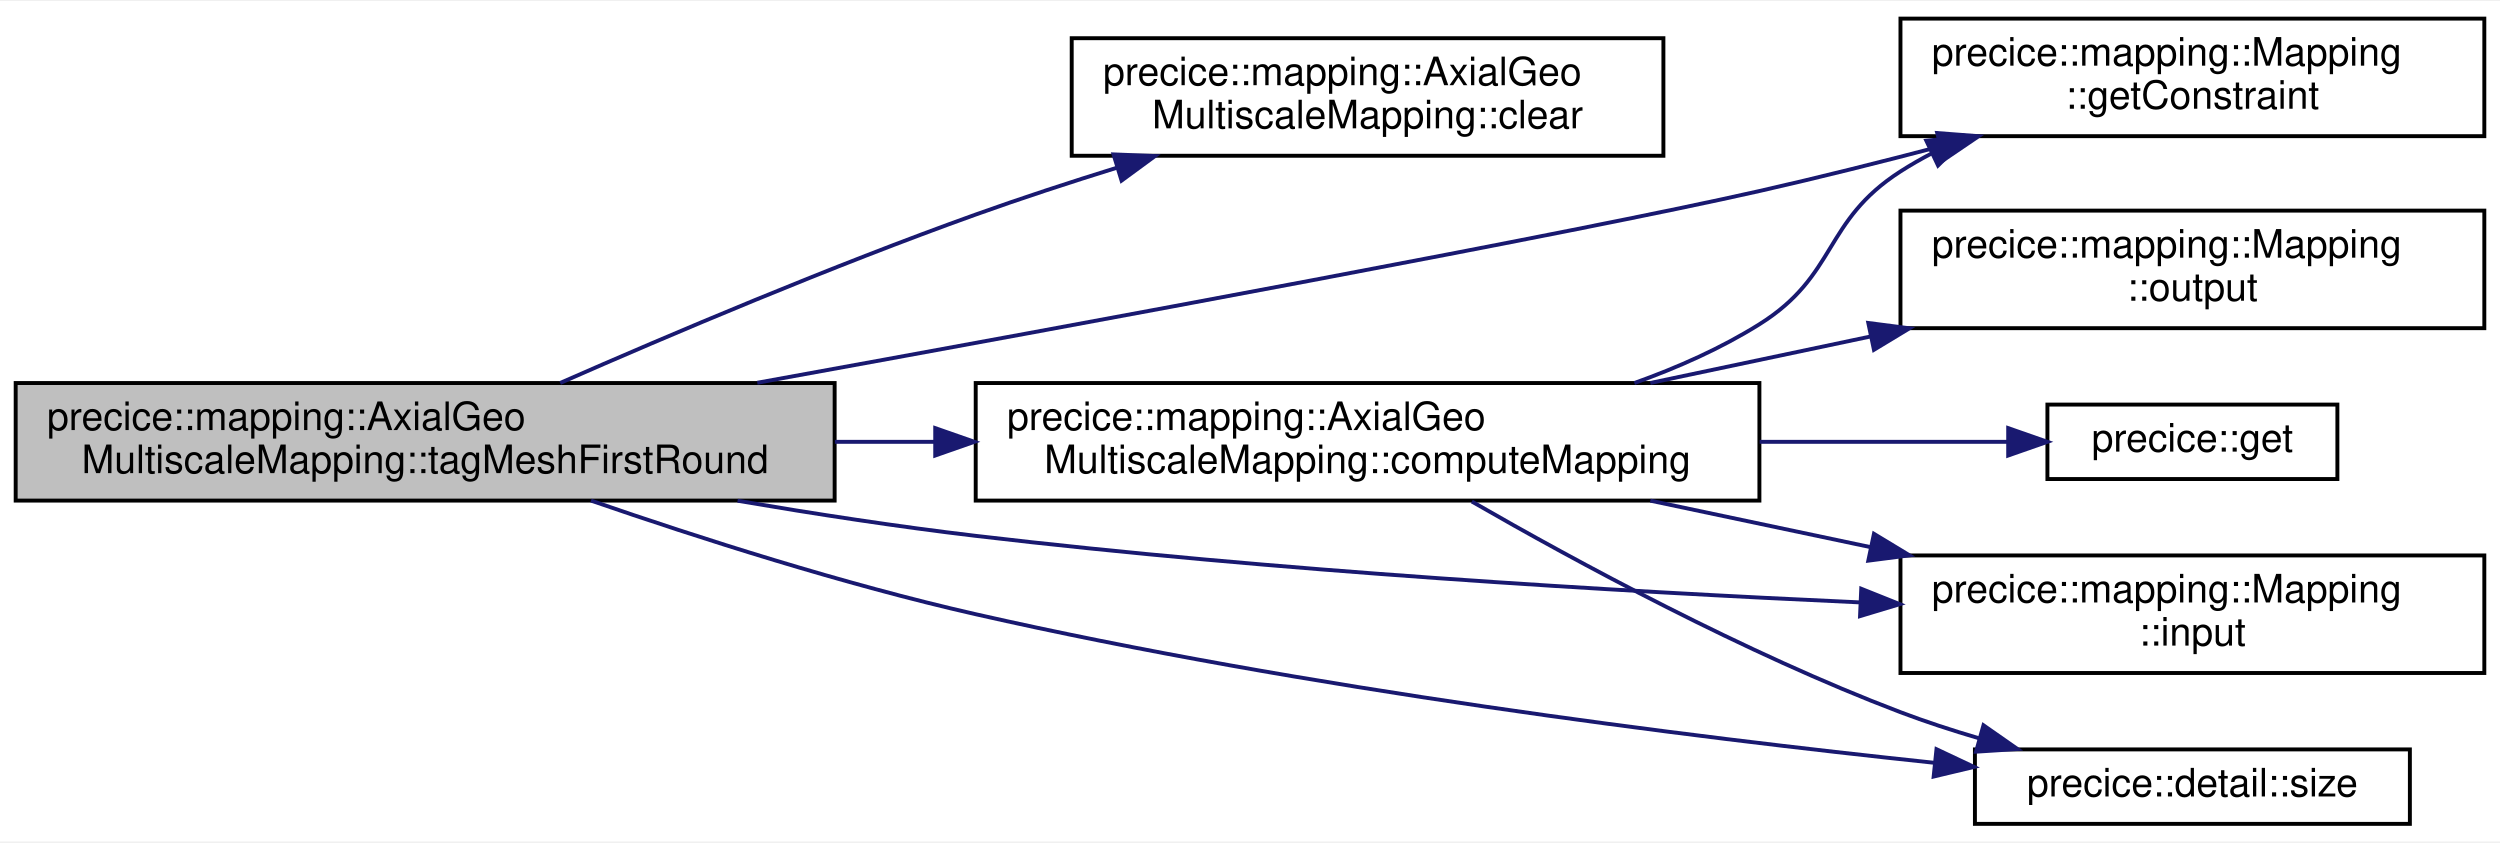
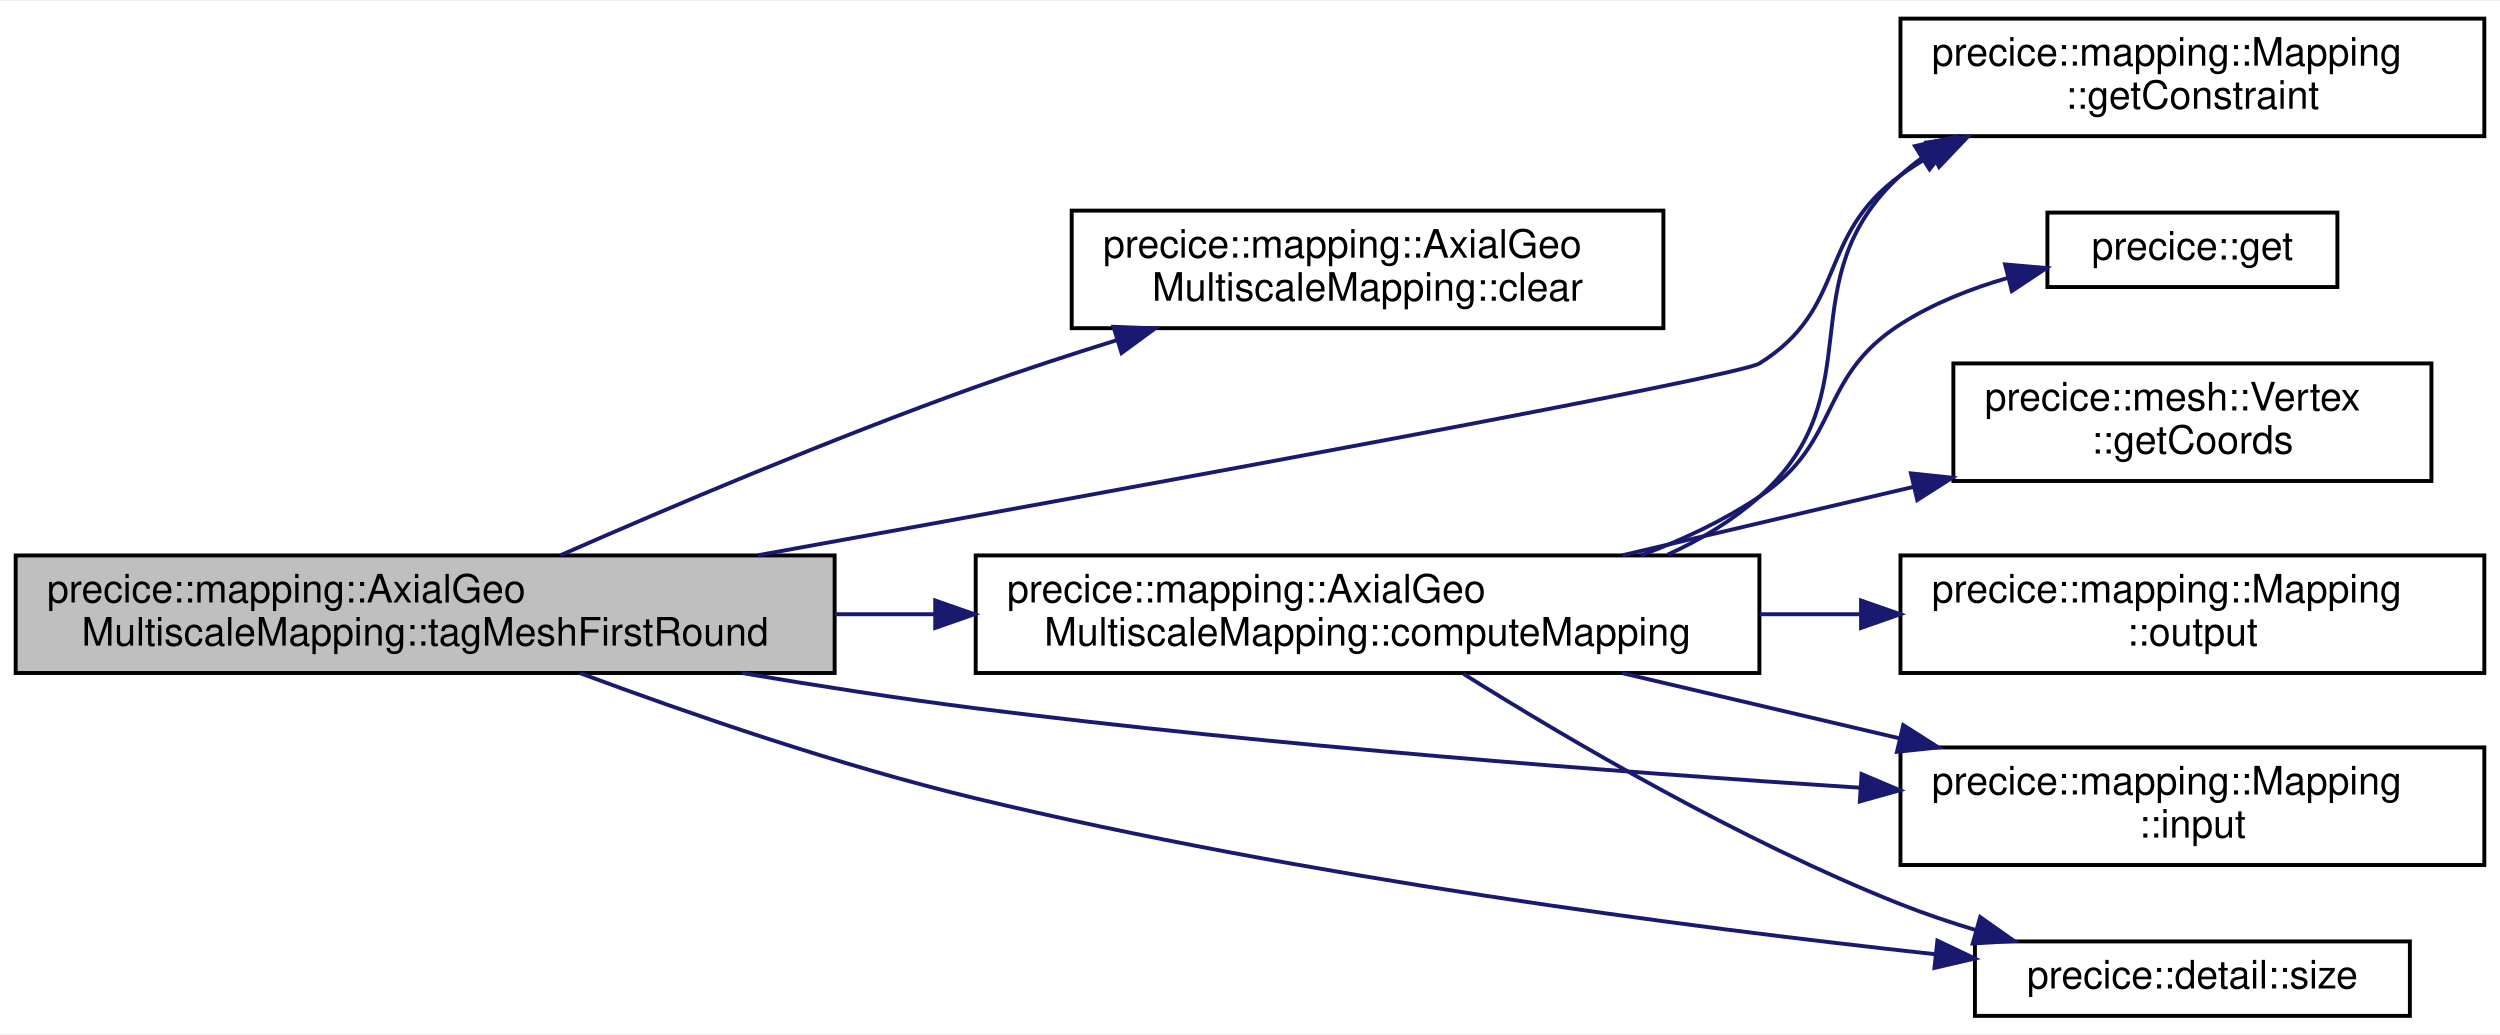
- <svg xmlns="http://www.w3.org/2000/svg" xmlns:xlink="http://www.w3.org/1999/xlink" width="638pt" height="215pt" viewBox="0.00 0.00 638.00 214.50">
-   <g id="graph0" class="graph" transform="scale(1 1) rotate(0) translate(4 210.5)">
-     <polygon fill="white" stroke="transparent" points="-4,4 -4,-210.5 634,-210.5 634,4 -4,4" />
+ <svg xmlns="http://www.w3.org/2000/svg" xmlns:xlink="http://www.w3.org/1999/xlink" width="638pt" height="264pt" viewBox="0.00 0.00 638.00 263.50">
+   <g id="graph0" class="graph" transform="scale(1 1) rotate(0) translate(4 259.5)">
+     <polygon fill="white" stroke="transparent" points="-4,4 -4,-259.5 634,-259.5 634,4 -4,4" />
    <g id="node1" class="node">
      <g id="a_node1">
        <a xlink:title="Method used by partition. Tags vertices that could be owned by this rank.">
-           <polygon fill="#bfbfbf" stroke="black" points="0,-83 0,-113 209,-113 209,-83 0,-83" />
-           <text text-anchor="start" x="8" y="-101" font-family="Helvetica,sans-Serif" font-size="10.00">precice::mapping::AxialGeo</text>
-           <text text-anchor="middle" x="104.5" y="-90" font-family="Helvetica,sans-Serif" font-size="10.00">MultiscaleMapping::tagMeshFirstRound</text>
+           <polygon fill="#bfbfbf" stroke="black" points="0,-88 0,-118 209,-118 209,-88 0,-88" />
+           <text text-anchor="start" x="8" y="-106" font-family="Helvetica,sans-Serif" font-size="10.00">precice::mapping::AxialGeo</text>
+           <text text-anchor="middle" x="104.5" y="-95" font-family="Helvetica,sans-Serif" font-size="10.00">MultiscaleMapping::tagMeshFirstRound</text>
        </a>
      </g>
    </g>
    <g id="node2" class="node">
      <g id="a_node2">
        <a xlink:href="classprecice_1_1mapping_1_1AxialGeoMultiscaleMapping.html#a71e82d10df58c306968c7cffbf343ed6" target="_top" xlink:title="Removes a computed mapping.">
-           <polygon fill="white" stroke="black" points="269.5,-171 269.5,-201 420.5,-201 420.5,-171 269.5,-171" />
-           <text text-anchor="start" x="277.5" y="-189" font-family="Helvetica,sans-Serif" font-size="10.00">precice::mapping::AxialGeo</text>
-           <text text-anchor="middle" x="345" y="-178" font-family="Helvetica,sans-Serif" font-size="10.00">MultiscaleMapping::clear</text>
+           <polygon fill="white" stroke="black" points="269.5,-176 269.5,-206 420.5,-206 420.5,-176 269.5,-176" />
+           <text text-anchor="start" x="277.5" y="-194" font-family="Helvetica,sans-Serif" font-size="10.00">precice::mapping::AxialGeo</text>
+           <text text-anchor="middle" x="345" y="-183" font-family="Helvetica,sans-Serif" font-size="10.00">MultiscaleMapping::clear</text>
        </a>
      </g>
    </g>
    <g id="edge1" class="edge">
-       <path fill="none" stroke="midnightblue" d="M138.96,-113.02C166.99,-125.33 208.21,-142.82 245,-156 256.61,-160.16 269.11,-164.25 281.19,-168" />
-       <polygon fill="midnightblue" stroke="midnightblue" points="280.17,-171.35 290.76,-170.93 282.22,-164.66 280.17,-171.35" />
+       <path fill="none" stroke="midnightblue" d="M138.96,-118.02C166.99,-130.33 208.21,-147.82 245,-161 256.61,-165.16 269.11,-169.25 281.19,-173" />
+       <polygon fill="midnightblue" stroke="midnightblue" points="280.17,-176.35 290.76,-175.93 282.22,-169.66 280.17,-176.35" />
    </g>
    <g id="node3" class="node">
      <g id="a_node3">
        <a xlink:href="classprecice_1_1mapping_1_1AxialGeoMultiscaleMapping.html#a5ff6fb53d8cc3daa4db42555766d1973" target="_top" xlink:title="Takes care of compute-heavy operations needed only once to set up the mapping.">
-           <polygon fill="white" stroke="black" points="245,-83 245,-113 445,-113 445,-83 245,-83" />
-           <text text-anchor="start" x="253" y="-101" font-family="Helvetica,sans-Serif" font-size="10.00">precice::mapping::AxialGeo</text>
-           <text text-anchor="middle" x="345" y="-90" font-family="Helvetica,sans-Serif" font-size="10.00">MultiscaleMapping::computeMapping</text>
+           <polygon fill="white" stroke="black" points="245,-88 245,-118 445,-118 445,-88 245,-88" />
+           <text text-anchor="start" x="253" y="-106" font-family="Helvetica,sans-Serif" font-size="10.00">precice::mapping::AxialGeo</text>
+           <text text-anchor="middle" x="345" y="-95" font-family="Helvetica,sans-Serif" font-size="10.00">MultiscaleMapping::computeMapping</text>
        </a>
      </g>
    </g>
    <g id="edge2" class="edge">
-       <path fill="none" stroke="midnightblue" d="M209.07,-98C217.47,-98 225.98,-98 234.42,-98" />
-       <polygon fill="midnightblue" stroke="midnightblue" points="234.67,-101.5 244.67,-98 234.67,-94.5 234.67,-101.5" />
+       <path fill="none" stroke="midnightblue" d="M209.07,-103C217.47,-103 225.98,-103 234.42,-103" />
+       <polygon fill="midnightblue" stroke="midnightblue" points="234.67,-106.5 244.67,-103 234.67,-99.5 234.67,-106.5" />
    </g>
    <g id="node5" class="node">
      <g id="a_node5">
        <a xlink:href="classprecice_1_1mapping_1_1Mapping.html#a6afbd9aaac2ab09b078db271cfd977a1" target="_top" xlink:title="Returns the constraint (consistent/conservative) of the mapping.">
-           <polygon fill="white" stroke="black" points="481,-176 481,-206 630,-206 630,-176 481,-176" />
-           <text text-anchor="start" x="489" y="-194" font-family="Helvetica,sans-Serif" font-size="10.00">precice::mapping::Mapping</text>
-           <text text-anchor="middle" x="555.5" y="-183" font-family="Helvetica,sans-Serif" font-size="10.00">::getConstraint</text>
+           <polygon fill="white" stroke="black" points="481,-225 481,-255 630,-255 630,-225 481,-225" />
+           <text text-anchor="start" x="489" y="-243" font-family="Helvetica,sans-Serif" font-size="10.00">precice::mapping::Mapping</text>
+           <text text-anchor="middle" x="555.5" y="-232" font-family="Helvetica,sans-Serif" font-size="10.00">::getConstraint</text>
        </a>
      </g>
    </g>
-     <g id="edge8" class="edge">
-       <path fill="none" stroke="midnightblue" d="M189.26,-113.07C273.49,-128.35 397.47,-151.24 445,-162 460.03,-165.4 476.11,-169.44 491.2,-173.4" />
-       <polygon fill="midnightblue" stroke="midnightblue" points="490.38,-176.8 500.95,-175.99 492.18,-170.04 490.38,-176.8" />
+     <g id="edge9" class="edge">
+       <path fill="none" stroke="midnightblue" d="M189.4,-118.05C288.15,-135.87 439.53,-163.59 445,-167 467.64,-181.09 459.41,-199.34 481,-215 483.54,-216.84 486.22,-218.55 489,-220.14" />
+       <polygon fill="midnightblue" stroke="midnightblue" points="487.66,-223.39 498.15,-224.83 490.85,-217.16 487.66,-223.39" />
    </g>
-     <g id="node6" class="node">
-       <g id="a_node6">
+     <g id="node7" class="node">
+       <g id="a_node7">
        <a xlink:href="classprecice_1_1mapping_1_1Mapping.html#a61c3c55af467ada2bdd735efa0f960e4" target="_top" xlink:title="Returns pointer to input mesh.">
          <polygon fill="white" stroke="black" points="481,-39 481,-69 630,-69 630,-39 481,-39" />
          <text text-anchor="start" x="489" y="-57" font-family="Helvetica,sans-Serif" font-size="10.00">precice::mapping::Mapping</text>
          <text text-anchor="middle" x="555.5" y="-46" font-family="Helvetica,sans-Serif" font-size="10.00">::input</text>
        </a>
      </g>
    </g>
-     <g id="edge9" class="edge">
-       <path fill="none" stroke="midnightblue" d="M184.23,-82.96C204.01,-79.59 225.23,-76.33 245,-74 321.11,-65.02 408.25,-59.84 470.64,-57.02" />
-       <polygon fill="midnightblue" stroke="midnightblue" points="470.99,-60.5 480.82,-56.57 470.68,-53.51 470.99,-60.5" />
+     <g id="edge10" class="edge">
+       <path fill="none" stroke="midnightblue" d="M185.35,-87.99C204.82,-84.69 225.62,-81.45 245,-79 321.12,-69.4 408.27,-62.74 470.65,-58.73" />
+       <polygon fill="midnightblue" stroke="midnightblue" points="471.07,-62.21 480.83,-58.08 470.63,-55.22 471.07,-62.21" />
    </g>
-     <g id="node8" class="node">
-       <g id="a_node8">
+     <g id="node9" class="node">
+       <g id="a_node9">
        <a xlink:href="namespaceprecice_1_1detail.html#a99f20f73c4a3c34d08429ac0fea564ef" target="_top" xlink:title=" ">
          <polygon fill="white" stroke="black" points="500,-0.5 500,-19.5 611,-19.5 611,-0.5 500,-0.5" />
          <text text-anchor="middle" x="555.5" y="-7.5" font-family="Helvetica,sans-Serif" font-size="10.00">precice::detail::size</text>
        </a>
      </g>
    </g>
-     <g id="edge10" class="edge">
-       <path fill="none" stroke="midnightblue" d="M146.82,-83C174.33,-73.5 211.44,-61.62 245,-54 328.47,-35.04 426.57,-22.74 489.59,-16.09" />
-       <polygon fill="midnightblue" stroke="midnightblue" points="490.19,-19.55 499.77,-15.03 489.47,-12.58 490.19,-19.55" />
+     <g id="edge11" class="edge">
+       <path fill="none" stroke="midnightblue" d="M144.04,-87.95C171.76,-77.65 210.21,-64.37 245,-56 328.42,-35.92 426.73,-23.1 489.79,-16.24" />
+       <polygon fill="midnightblue" stroke="midnightblue" points="490.42,-19.69 499.99,-15.14 489.67,-12.73 490.42,-19.69" />
    </g>
    <g id="node4" class="node">
      <g id="a_node4">
        <a xlink:href="namespaceprecice.html#aa9d19e0a82fdcbffc72e0db264b4cceb" target="_top" xlink:title=" ">
-           <polygon fill="white" stroke="black" points="518.5,-88.5 518.5,-107.5 592.5,-107.5 592.5,-88.5 518.5,-88.5" />
-           <text text-anchor="middle" x="555.5" y="-95.5" font-family="Helvetica,sans-Serif" font-size="10.00">precice::get</text>
+           <polygon fill="white" stroke="black" points="518.5,-186.5 518.5,-205.5 592.5,-205.5 592.5,-186.5 518.5,-186.5" />
+           <text text-anchor="middle" x="555.5" y="-193.5" font-family="Helvetica,sans-Serif" font-size="10.00">precice::get</text>
        </a>
      </g>
    </g>
    <g id="edge3" class="edge">
-       <path fill="none" stroke="midnightblue" d="M445.06,-98C467.22,-98 489.7,-98 508.47,-98" />
-       <polygon fill="midnightblue" stroke="midnightblue" points="508.49,-101.5 518.49,-98 508.49,-94.5 508.49,-101.5" />
+       <path fill="none" stroke="midnightblue" d="M414.71,-118C425.34,-121.94 435.82,-126.86 445,-133 466,-147.05 459.71,-163.39 481,-177 489.24,-182.27 498.88,-186.08 508.42,-188.84" />
+       <polygon fill="midnightblue" stroke="midnightblue" points="507.7,-192.27 518.25,-191.34 509.43,-185.48 507.7,-192.27" />
    </g>
    <g id="edge4" class="edge">
-       <path fill="none" stroke="midnightblue" d="M413.1,-113.01C424.2,-116.97 435.26,-121.9 445,-128 464.99,-140.53 461.15,-154.26 481,-167 483.57,-168.65 486.27,-170.2 489.05,-171.65" />
-       <polygon fill="midnightblue" stroke="midnightblue" points="487.6,-174.84 498.14,-175.94 490.59,-168.51 487.6,-174.84" />
+       <path fill="none" stroke="midnightblue" d="M421.6,-118.21C430.1,-122.07 438.15,-126.92 445,-133 474.77,-159.41 451.67,-188.09 481,-215 482.69,-216.55 484.49,-218.01 486.36,-219.38" />
+       <polygon fill="midnightblue" stroke="midnightblue" points="484.7,-222.47 495.03,-224.82 488.42,-216.54 484.7,-222.47" />
    </g>
-     <g id="edge5" class="edge">
-       <path fill="none" stroke="midnightblue" d="M417.17,-82.98C435.27,-79.16 454.85,-75.03 473.41,-71.11" />
-       <polygon fill="midnightblue" stroke="midnightblue" points="474.23,-74.52 483.3,-69.03 472.79,-67.67 474.23,-74.52" />
-     </g>
-     <g id="node7" class="node">
-       <g id="a_node7">
-         <a xlink:href="classprecice_1_1mapping_1_1Mapping.html#a07a71a54b71eda6d54510c94fb188e70" target="_top" xlink:title="Returns pointer to output mesh.">
-           <polygon fill="white" stroke="black" points="481,-127 481,-157 630,-157 630,-127 481,-127" />
-           <text text-anchor="start" x="489" y="-145" font-family="Helvetica,sans-Serif" font-size="10.00">precice::mapping::Mapping</text>
-           <text text-anchor="middle" x="555.5" y="-134" font-family="Helvetica,sans-Serif" font-size="10.00">::output</text>
+     <g id="node6" class="node">
+       <g id="a_node6">
+         <a xlink:href="classprecice_1_1mesh_1_1Vertex.html#ad90010710b36c06a40ec09922c1b0fce" target="_top" xlink:title="Returns the coordinates of the vertex.">
+           <polygon fill="white" stroke="black" points="494.5,-137 494.5,-167 616.5,-167 616.5,-137 494.5,-137" />
+           <text text-anchor="start" x="502.5" y="-155" font-family="Helvetica,sans-Serif" font-size="10.00">precice::mesh::Vertex</text>
+           <text text-anchor="middle" x="555.5" y="-144" font-family="Helvetica,sans-Serif" font-size="10.00">::getCoords</text>
        </a>
      </g>
    </g>
+     <g id="edge5" class="edge">
+       <path fill="none" stroke="midnightblue" d="M409.97,-118.03C433.54,-123.57 460.35,-129.87 484.43,-135.53" />
+       <polygon fill="midnightblue" stroke="midnightblue" points="483.68,-138.95 494.21,-137.83 485.28,-132.14 483.68,-138.95" />
+     </g>
    <g id="edge6" class="edge">
-       <path fill="none" stroke="midnightblue" d="M417.17,-113.02C435.27,-116.84 454.85,-120.97 473.41,-124.89" />
-       <polygon fill="midnightblue" stroke="midnightblue" points="472.79,-128.33 483.3,-126.97 474.23,-121.48 472.79,-128.33" />
+       <path fill="none" stroke="midnightblue" d="M409.97,-87.97C432.39,-82.7 457.74,-76.74 480.88,-71.3" />
+       <polygon fill="midnightblue" stroke="midnightblue" points="481.71,-74.7 490.65,-69.01 480.11,-67.89 481.71,-74.7" />
+     </g>
+     <g id="node8" class="node">
+       <g id="a_node8">
+         <a xlink:href="classprecice_1_1mapping_1_1Mapping.html#a07a71a54b71eda6d54510c94fb188e70" target="_top" xlink:title="Returns pointer to output mesh.">
+           <polygon fill="white" stroke="black" points="481,-88 481,-118 630,-118 630,-88 481,-88" />
+           <text text-anchor="start" x="489" y="-106" font-family="Helvetica,sans-Serif" font-size="10.00">precice::mapping::Mapping</text>
+           <text text-anchor="middle" x="555.5" y="-95" font-family="Helvetica,sans-Serif" font-size="10.00">::output</text>
+         </a>
+       </g>
    </g>
    <g id="edge7" class="edge">
-       <path fill="none" stroke="midnightblue" d="M371.61,-82.76C398.2,-67.45 441.38,-44.04 481,-29 487.37,-26.58 494.17,-24.36 500.97,-22.36" />
-       <polygon fill="midnightblue" stroke="midnightblue" points="502.18,-25.66 510.86,-19.6 500.29,-18.92 502.18,-25.66" />
+       <path fill="none" stroke="midnightblue" d="M445.06,-103C453.65,-103 462.29,-103 470.74,-103" />
+       <polygon fill="midnightblue" stroke="midnightblue" points="470.94,-106.5 480.94,-103 470.94,-99.5 470.94,-106.5" />
+     </g>
+     <g id="edge8" class="edge">
+       <path fill="none" stroke="midnightblue" d="M369.51,-87.75C395.77,-71.29 440,-45.24 481,-29 487.17,-26.55 493.77,-24.33 500.37,-22.35" />
+       <polygon fill="midnightblue" stroke="midnightblue" points="501.35,-25.71 510.01,-19.6 499.44,-18.98 501.35,-25.71" />
    </g>
  </g>
</svg>
